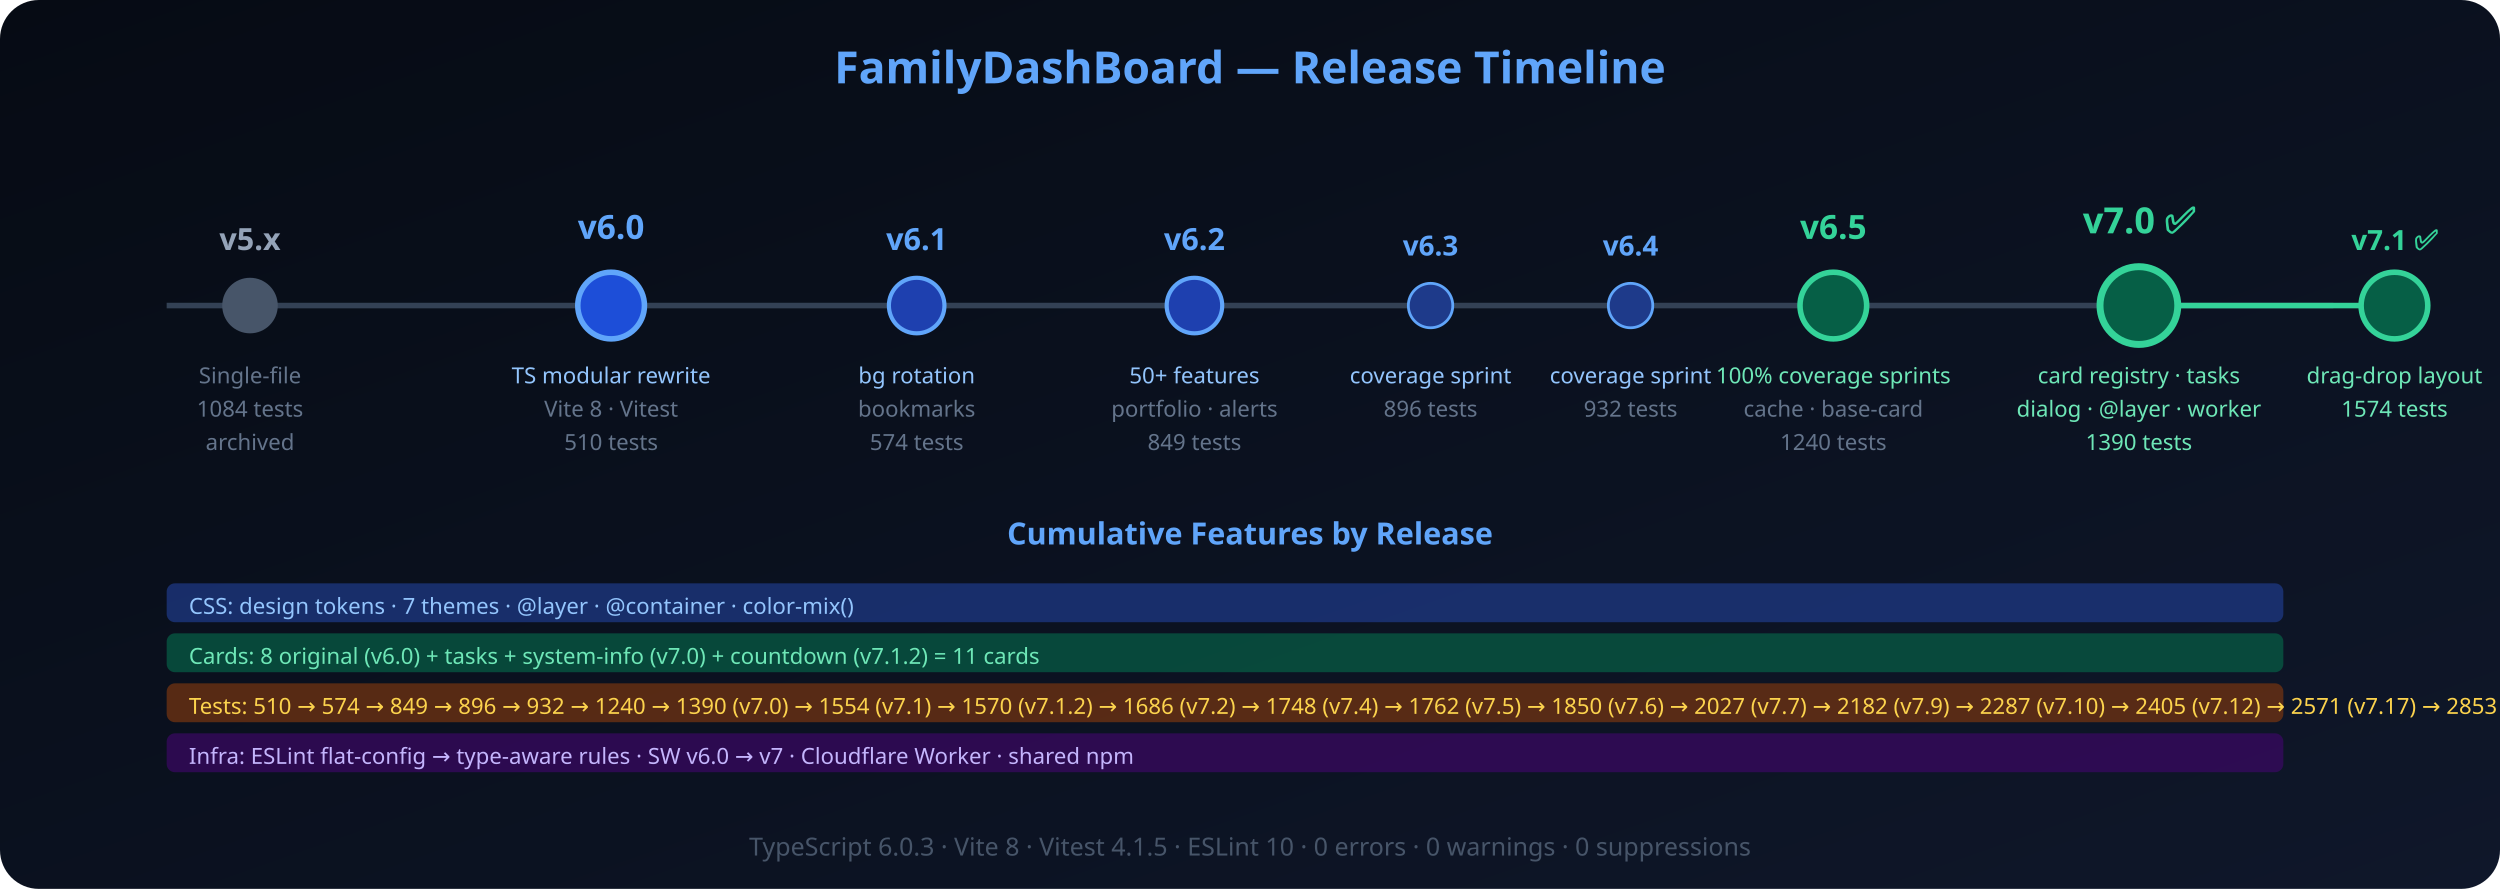
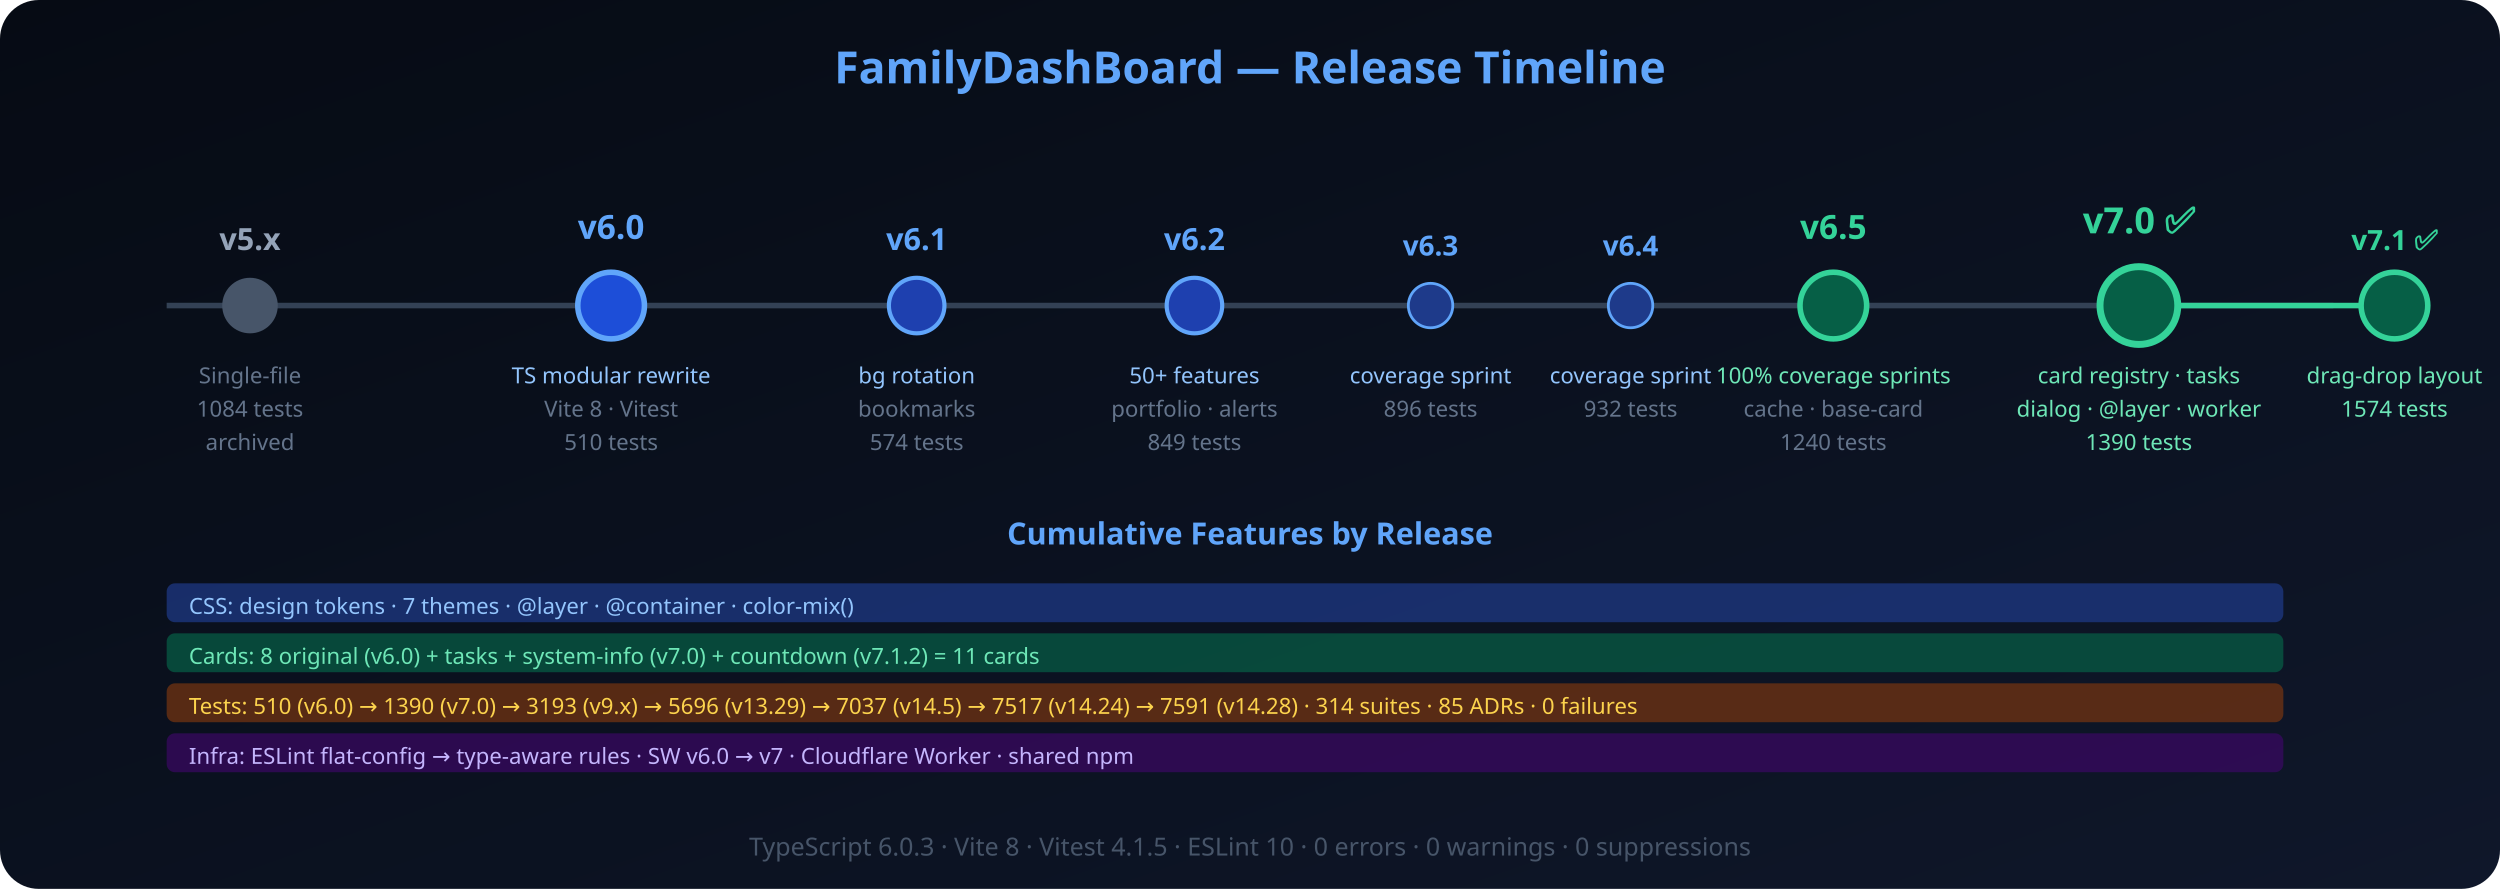
<svg xmlns="http://www.w3.org/2000/svg" width="900" height="320" viewBox="0 0 900 320">
  <defs>
    <linearGradient id="bg" x1="0%" y1="0%" x2="100%" y2="100%">
      <stop offset="0%" stop-color="#060b14" />
      <stop offset="100%" stop-color="#0f172a" />
    </linearGradient>
  </defs>
  <rect width="900" height="320" rx="14" fill="url(#bg)" />
  <text x="450" y="30" font-family="Segoe UI,system-ui" font-size="16" font-weight="700" fill="#60a5fa" text-anchor="middle">FamilyDashBoard — Release Timeline</text>
  <line x1="60" y1="110" x2="840" y2="110" stroke="#334155" stroke-width="2" />
  <circle cx="90" cy="110" r="10" fill="#475569" />
  <text x="90" y="90" font-family="Segoe UI" font-size="11" font-weight="700" fill="#94a3b8" text-anchor="middle">v5.x</text>
  <text x="90" y="138" font-family="Segoe UI" font-size="8" fill="#64748b" text-anchor="middle">Single-file</text>
  <text x="90" y="150" font-family="Segoe UI" font-size="8" fill="#64748b" text-anchor="middle">1084 tests</text>
  <text x="90" y="162" font-family="Segoe UI" font-size="8" fill="#64748b" text-anchor="middle">archived</text>
  <circle cx="220" cy="110" r="12" fill="#1d4ed8" stroke="#60a5fa" stroke-width="2" />
  <text x="220" y="86" font-family="Segoe UI" font-size="12" font-weight="700" fill="#60a5fa" text-anchor="middle">v6.0</text>
  <text x="220" y="138" font-family="Segoe UI" font-size="8" fill="#93c5fd" text-anchor="middle">TS modular rewrite</text>
  <text x="220" y="150" font-family="Segoe UI" font-size="8" fill="#64748b" text-anchor="middle">Vite 8 · Vitest</text>
  <text x="220" y="162" font-family="Segoe UI" font-size="8" fill="#64748b" text-anchor="middle">510 tests</text>
  <circle cx="330" cy="110" r="10" fill="#1e40af" stroke="#60a5fa" stroke-width="1.5" />
  <text x="330" y="90" font-family="Segoe UI" font-size="11" font-weight="700" fill="#60a5fa" text-anchor="middle">v6.1</text>
  <text x="330" y="138" font-family="Segoe UI" font-size="8" fill="#93c5fd" text-anchor="middle">bg rotation</text>
  <text x="330" y="150" font-family="Segoe UI" font-size="8" fill="#64748b" text-anchor="middle">bookmarks</text>
  <text x="330" y="162" font-family="Segoe UI" font-size="8" fill="#64748b" text-anchor="middle">574 tests</text>
  <circle cx="430" cy="110" r="10" fill="#1e40af" stroke="#60a5fa" stroke-width="1.5" />
  <text x="430" y="90" font-family="Segoe UI" font-size="11" font-weight="700" fill="#60a5fa" text-anchor="middle">v6.2</text>
  <text x="430" y="138" font-family="Segoe UI" font-size="8" fill="#93c5fd" text-anchor="middle">50+ features</text>
  <text x="430" y="150" font-family="Segoe UI" font-size="8" fill="#64748b" text-anchor="middle">portfolio · alerts</text>
  <text x="430" y="162" font-family="Segoe UI" font-size="8" fill="#64748b" text-anchor="middle">849 tests</text>
  <circle cx="515" cy="110" r="8" fill="#1e3a8a" stroke="#60a5fa" stroke-width="1" />
  <text x="515" y="92" font-family="Segoe UI" font-size="10" font-weight="700" fill="#60a5fa" text-anchor="middle">v6.3</text>
  <text x="515" y="138" font-family="Segoe UI" font-size="8" fill="#93c5fd" text-anchor="middle">coverage sprint</text>
  <text x="515" y="150" font-family="Segoe UI" font-size="8" fill="#64748b" text-anchor="middle">896 tests</text>
  <circle cx="587" cy="110" r="8" fill="#1e3a8a" stroke="#60a5fa" stroke-width="1" />
  <text x="587" y="92" font-family="Segoe UI" font-size="10" font-weight="700" fill="#60a5fa" text-anchor="middle">v6.4</text>
  <text x="587" y="138" font-family="Segoe UI" font-size="8" fill="#93c5fd" text-anchor="middle">coverage sprint</text>
  <text x="587" y="150" font-family="Segoe UI" font-size="8" fill="#64748b" text-anchor="middle">932 tests</text>
  <circle cx="660" cy="110" r="12" fill="#065f46" stroke="#34d399" stroke-width="2" />
  <text x="660" y="86" font-family="Segoe UI" font-size="12" font-weight="700" fill="#34d399" text-anchor="middle">v6.5</text>
  <text x="660" y="138" font-family="Segoe UI" font-size="8" fill="#6ee7b7" text-anchor="middle">100% coverage sprints</text>
  <text x="660" y="150" font-family="Segoe UI" font-size="8" fill="#64748b" text-anchor="middle">cache · base-card</text>
  <text x="660" y="162" font-family="Segoe UI" font-size="8" fill="#64748b" text-anchor="middle">1240 tests</text>
  <circle cx="770" cy="110" r="14" fill="#065f46" stroke="#34d399" stroke-width="2.5" />
  <text x="770" y="84" font-family="Segoe UI" font-size="13" font-weight="700" fill="#34d399" text-anchor="middle">v7.0 ✅</text>
  <text x="770" y="138" font-family="Segoe UI" font-size="8" fill="#6ee7b7" text-anchor="middle">card registry · tasks</text>
  <text x="770" y="150" font-family="Segoe UI" font-size="8" fill="#6ee7b7" text-anchor="middle">dialog · @layer · worker</text>
  <text x="770" y="162" font-family="Segoe UI" font-size="8" fill="#6ee7b7" text-anchor="middle">1390 tests</text>
  <line x1="784" y1="110" x2="862" y2="110" stroke="#34d399" stroke-width="2" />
  <circle cx="862" cy="110" r="12" fill="#065f46" stroke="#34d399" stroke-width="2" />
  <text x="862" y="90" font-family="Segoe UI" font-size="10" font-weight="700" fill="#34d399" text-anchor="middle">v7.1 ✅</text>
  <text x="862" y="138" font-family="Segoe UI" font-size="8" fill="#6ee7b7" text-anchor="middle">drag-drop layout</text>
  <text x="862" y="150" font-family="Segoe UI" font-size="8" fill="#6ee7b7" text-anchor="middle">1574 tests</text>
  <text x="450" y="196" font-family="Segoe UI" font-size="11" font-weight="700" fill="#60a5fa" text-anchor="middle">Cumulative Features by Release</text>
  <rect x="60" y="210" width="762" height="14" rx="3" fill="#1e3a8a" opacity="0.7" />
  <text x="68" y="221" font-family="Segoe UI" font-size="8" fill="#93c5fd">CSS: design tokens · 7 themes · @layer · @container · color-mix()</text>
  <rect x="60" y="228" width="762" height="14" rx="3" fill="#065f46" opacity="0.7" />
  <text x="68" y="239" font-family="Segoe UI" font-size="8" fill="#6ee7b7">Cards: 8 original (v6.0) + tasks + system-info (v7.0) + countdown (v7.1.2) = 11 cards</text>
  <rect x="60" y="246" width="762" height="14" rx="3" fill="#78350f" opacity="0.7" />
-   <text x="68" y="257" font-family="Segoe UI" font-size="8" fill="#fcd34d">Tests: 510 → 574 → 849 → 896 → 932 → 1240 → 1390 (v7.0) → 1554 (v7.1) → 1570 (v7.1.2) → 1686 (v7.2) → 1748 (v7.4) → 1762 (v7.5) → 1850 (v7.6) → 2027 (v7.7) → 2182 (v7.9) → 2287 (v7.10) → 2405 (v7.12) → 2571 (v7.17) → 2853 (v7.18) → 2931 (v7.19) → 2958 (v7.19.1) → 2998 (v7.20.0) → 3003+ (v7.21.0) → 3053+ (v8.0.0) → 3080 (v8.1.0) → 3087 (v8.4.0) → 3129 (v8.5.0) → 3143 (v8.6.0) → 3153 (v8.7.0) → 3205 (v8.8.0) → 3205 (v8.9.0) → 3179 (v9.1.0) → 3193 (v9.2.0) → 3193 (v9.3.0) → 3193 (v10.0.0) → 3249 (v11.0.0) → 3265 (v11.0.1) → 3406 (v12.1.0) → 3459 (v12.2.0) → 3486 (v12.3.0) → 3595 (v12.4.0) → 3678 (v12.5.0) → 3744 (v12.6.0) → 3775 (v12.7.0) → 3893 (v12.9.0) → 4224 (v13.1.0) → 4295 (v13.2.0) → 4346 (v13.3.0) → 4522 (v13.4.0) → 4596 (v13.6.0) → 4736 (v13.7.0) → 4802 (v13.8.0) → 4826 (v13.9.0) → 4835 (v13.10.0) → 4835 (v13.11.0) → 4835 (v13.12.0) → 4939 (v13.15.0) → 5121 (v13.16.0) → 5137 (v13.17.0) → 5155 (v13.18.0) → 5155 (v13.19.0) → 5256 (v13.20.0) → 5405 (v13.22.0) → 5696 (v13.29.0) → 5872 (v13.30.0) → 5957 (v13.31.0) → 5980 (v13.32.0) → 6067 (v13.44.0) → 6222 (v14.0.0) → 6240 (v14.1.0) → 6303 (v14.2.0) → 6336 (v14.3.0) → 6361 (v14.4.0) → 6387 (v14.4.0) → 7037 (v14.5.0) → 7050 (v14.7.0) → 7067 (v14.8.0) → 7085 (v14.9.0) → 7097 (v14.10.0) → 7135 (v14.11.0) → 7178 (v14.12.0) → 7221 (v14.13.0) → 7228 (v14.13.2) → 7245 (v14.14.0) → 7252 (v14.15.0) → 7307 (v14.16.0) · 7331 (v14.17.0) · 7338 (v14.18.0) · 7338 (v14.20.0) · 7338 (v14.21.0) · 7348 (v14.22.0) · 7461 (v14.23.0) · 7517 (v14.24.0) · 7542+ (v14.25.0) · 7549+ (v14.26.0) · 7572+ (v14.27.0) · 7591+ (v14.28.0) · 314 suites · 85 ADRs · 0 failures always</text>
+   <text x="68" y="257" font-family="Segoe UI" font-size="8" fill="#fcd34d">Tests: 510 (v6.0) → 1390 (v7.0) → 3193 (v9.x) → 5696 (v13.29) → 7037 (v14.5) → 7517 (v14.24) → 7591 (v14.28) · 314 suites · 85 ADRs · 0 failures</text>
  <rect x="60" y="264" width="762" height="14" rx="3" fill="#3b0764" opacity="0.7" />
  <text x="68" y="275" font-family="Segoe UI" font-size="8" fill="#c4b5fd">Infra: ESLint flat-config → type-aware rules · SW v6.0 → v7 · Cloudflare Worker · shared npm</text>
  <text x="450" y="308" font-family="Segoe UI" font-size="9" fill="#475569" text-anchor="middle">TypeScript 6.0.3 · Vite 8 · Vitest 4.1.5 · ESLint 10 · 0 errors · 0 warnings · 0 suppressions</text>
</svg>
